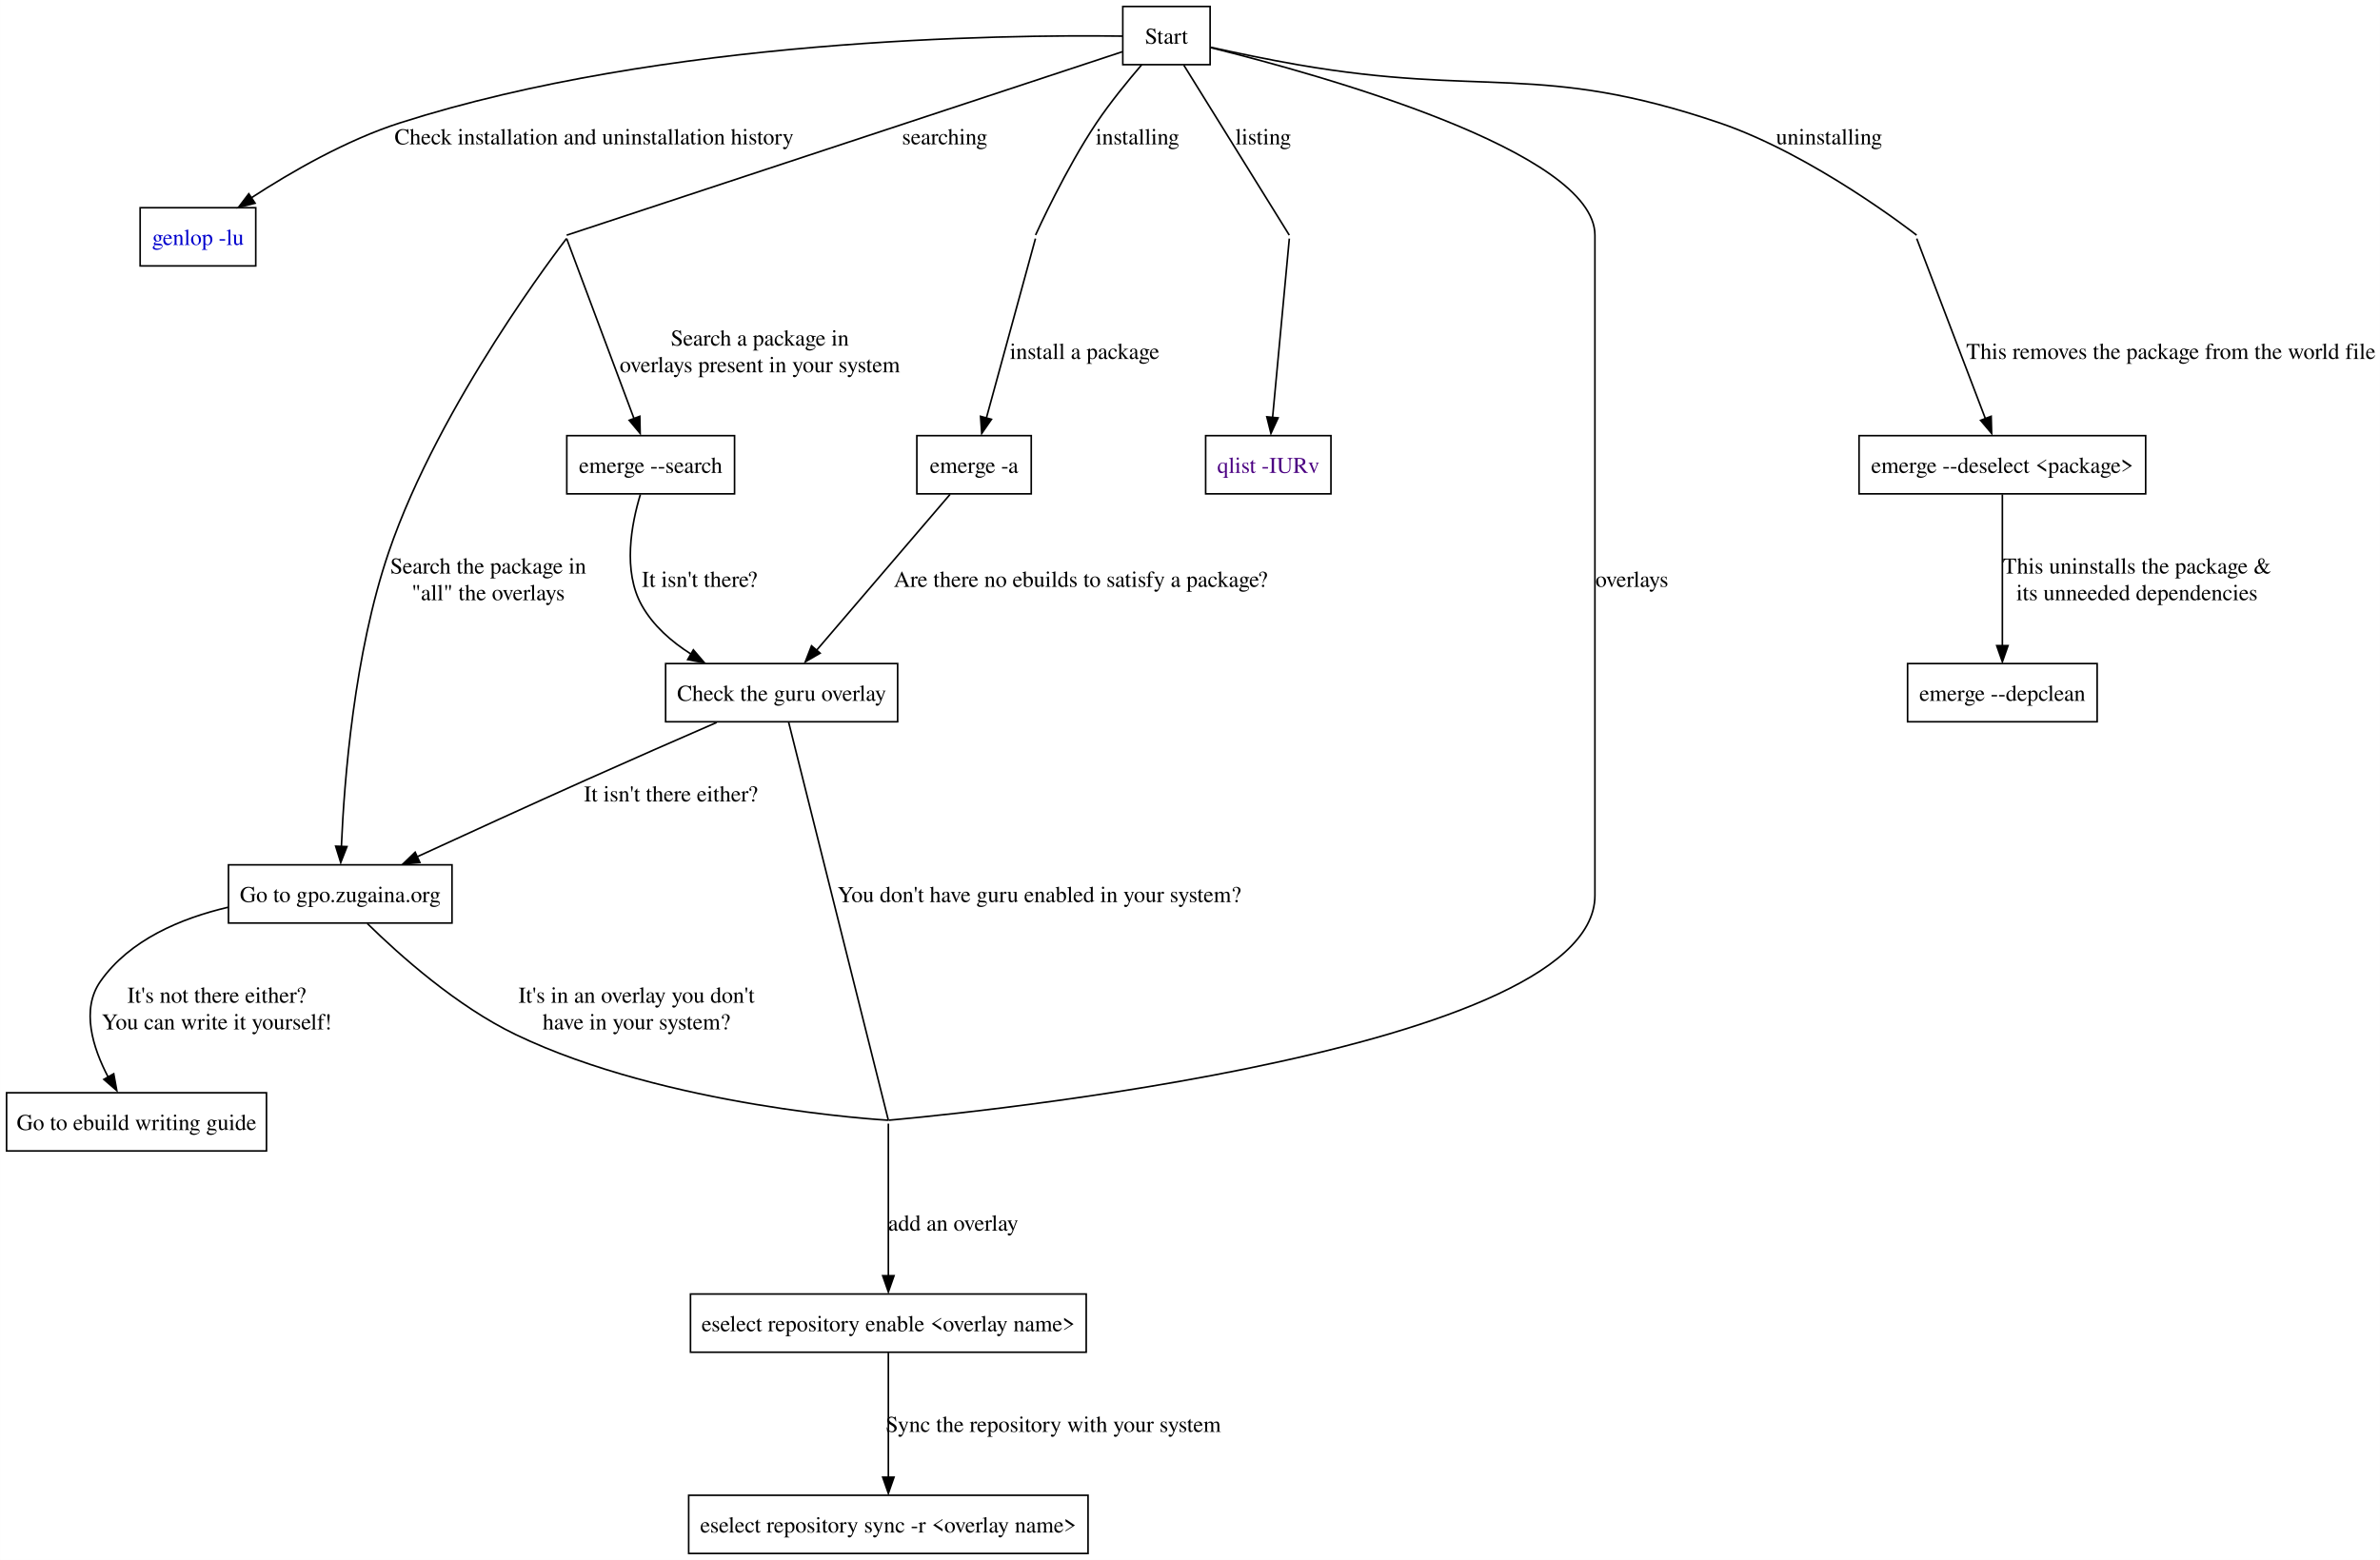
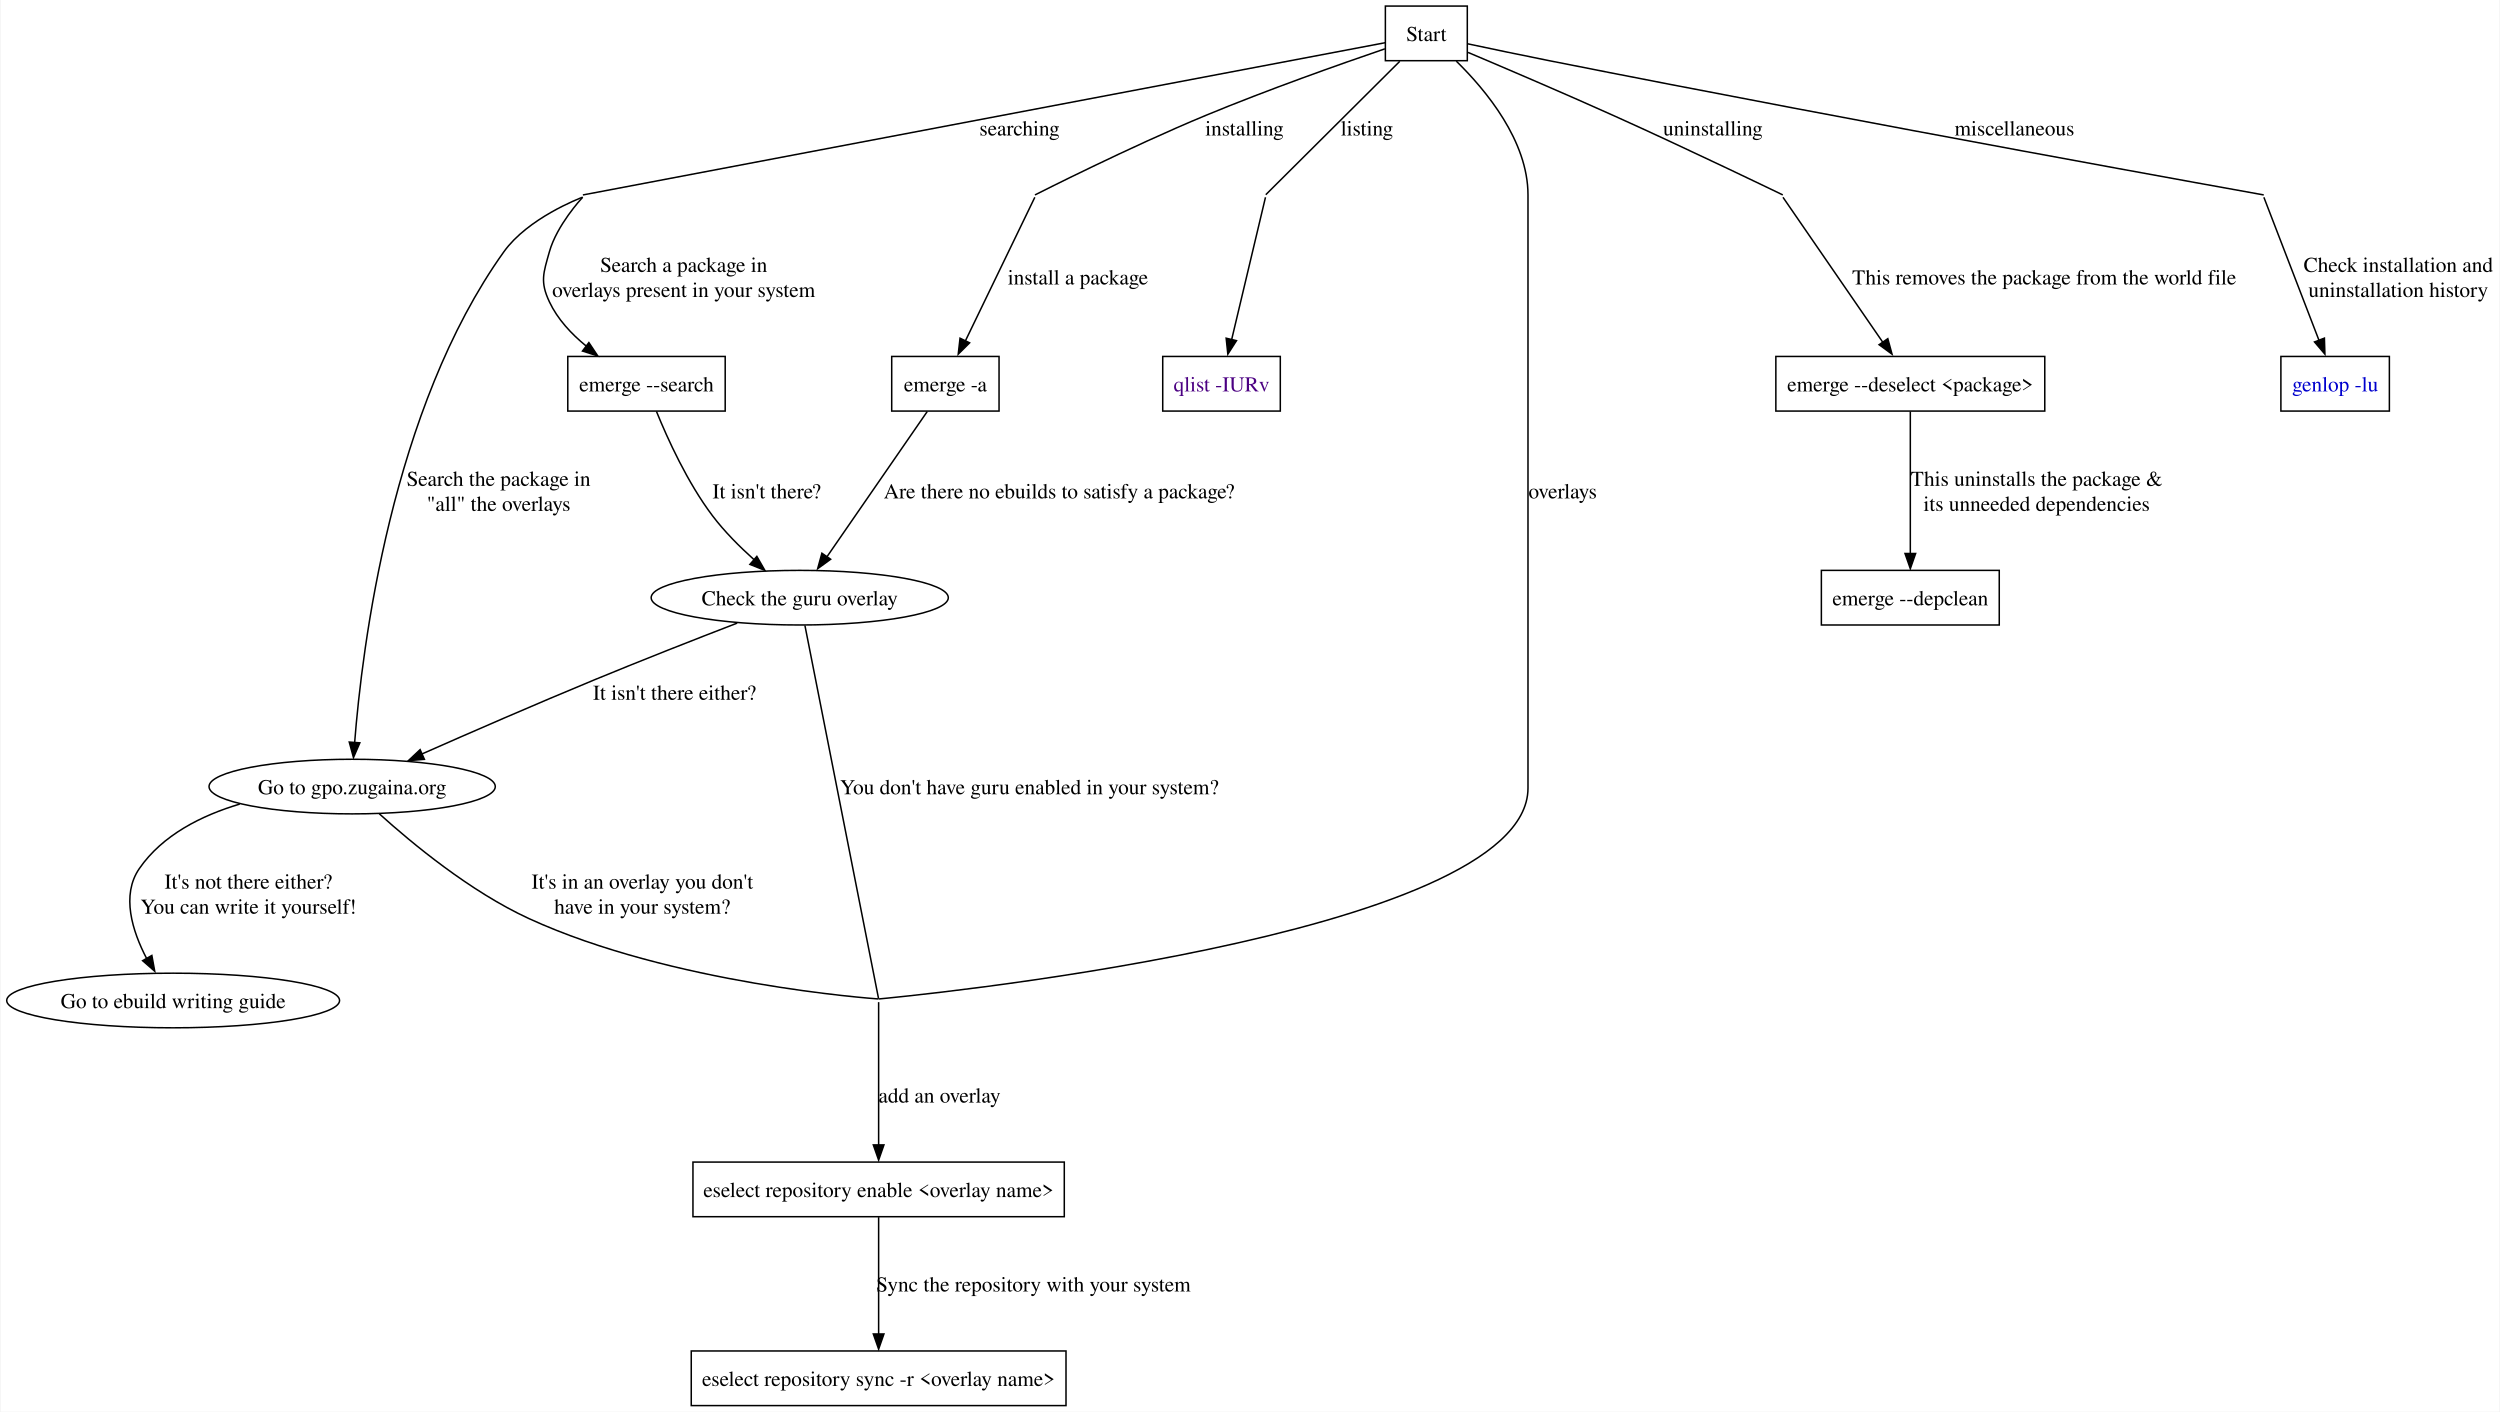
- <svg xmlns="http://www.w3.org/2000/svg" xmlns:xlink="http://www.w3.org/1999/xlink" width="1472pt" height="965pt" viewBox="0.00 0.00 1471.88 965.00">
-   <g id="graph0" class="graph" transform="scale(1 1) rotate(0) translate(4 961)">
-     <polygon fill="white" stroke="none" points="-4,4 -4,-961 1467.88,-961 1467.88,4 -4,4" />
+ <svg xmlns="http://www.w3.org/2000/svg" xmlns:xlink="http://www.w3.org/1999/xlink" width="1647pt" height="930pt" viewBox="0.00 0.00 1646.95 930.44">
+   <g id="graph0" class="graph" transform="scale(1 1) rotate(0) translate(4 926.44)">
+     <polygon fill="white" stroke="none" points="-4,4 -4,-926.44 1642.95,-926.44 1642.95,4 -4,4" />
    <g id="node1" class="node">
-       <polygon fill="none" stroke="black" points="744.38,-957 690.38,-957 690.38,-921 744.38,-921 744.38,-957" />
-       <text text-anchor="middle" x="717.38" y="-933.95" font-family="Times,serif" font-size="14.00">Start</text>
-     </g>
-     <g id="node12" class="node">
-       <polygon fill="none" stroke="black" points="154.12,-832.5 82.62,-832.5 82.62,-796.5 154.12,-796.5 154.12,-832.5" />
-       <text text-anchor="middle" x="118.38" y="-809.45" font-family="Times,serif" font-size="14.00" fill="#0000cd">genlop -lu</text>
-     </g>
-     <g id="edge20" class="edge">
-       <path fill="none" stroke="black" d="M690.14,-938.65C616.29,-939.64 406.84,-937.25 243.38,-885 210.18,-874.39 175.8,-854.52 151.53,-838.73" />
-       <polygon fill="black" stroke="black" points="153.69,-835.3 143.42,-832.7 149.82,-841.14 153.69,-835.3" />
-       <text text-anchor="middle" x="363.38" y="-871.7" font-family="Times,serif" font-size="14.00">Check installation and uninstallation history</text>
+       <polygon fill="none" stroke="black" points="962.7,-922.44 908.7,-922.44 908.7,-886.44 962.7,-886.44 962.7,-922.44" />
+       <text text-anchor="middle" x="935.7" y="-899.39" font-family="Times,serif" font-size="14.00">Start</text>
    </g>
    <g id="node14" class="node">
</g>
    <g id="edge4" class="edge">
-       <path fill="none" stroke="black" d="M690.09,-928.99C605.09,-900.92 350.4,-816.83 346.42,-815.52" />
-       <text text-anchor="middle" x="580.25" y="-871.7" font-family="Times,serif" font-size="14.00">searching</text>
+       <path fill="none" stroke="black" d="M908.5,-898.28C797.75,-877.26 386.2,-799.17 379.77,-797.95" />
+       <text text-anchor="middle" x="667.57" y="-837.14" font-family="Times,serif" font-size="14.00">searching</text>
    </g>
    <g id="node15" class="node">
</g>
    <g id="edge1" class="edge">
-       <path fill="none" stroke="black" d="M702.1,-920.97C693.41,-910.87 682.6,-897.62 674.12,-885 655.15,-856.72 637.51,-818.01 636.43,-815.62" />
-       <text text-anchor="middle" x="699.5" y="-871.7" font-family="Times,serif" font-size="14.00">installing</text>
+       <path fill="none" stroke="black" d="M908.39,-894.26C879,-884.2 830.99,-867.24 790.45,-850.44 740.18,-829.61 679.62,-798.92 677.74,-797.96" />
+       <text text-anchor="middle" x="815.82" y="-837.14" font-family="Times,serif" font-size="14.00">installing</text>
    </g>
    <g id="node16" class="node">
</g>
    <g id="edge13" class="edge">
-       <path fill="none" stroke="black" d="M728.1,-920.71C748.72,-887.47 792,-817.72 793.34,-815.55" />
-       <text text-anchor="middle" x="777.25" y="-871.7" font-family="Times,serif" font-size="14.00">listing</text>
+       <path fill="none" stroke="black" d="M918.19,-886.02C889.03,-856.99 833.32,-801.54 829.87,-798.11" />
+       <text text-anchor="middle" x="896.57" y="-837.14" font-family="Times,serif" font-size="14.00">listing</text>
    </g>
    <g id="node17" class="node">
</g>
    <g id="edge15" class="edge">
-       <path fill="none" stroke="black" d="M744.74,-931.54C812.44,-914.75 982.38,-867.45 982.38,-815.5 982.38,-815.5 982.38,-815.5 982.38,-407 982.38,-305.89 552.18,-268.58 545.45,-268.01" />
-       <text text-anchor="middle" x="1005.25" y="-597.95" font-family="Times,serif" font-size="14.00">overlays</text>
+       <path fill="none" stroke="black" d="M955.44,-886.14C975.2,-866.81 1002.7,-833.52 1002.7,-797.94 1002.7,-797.94 1002.7,-797.94 1002.7,-407 1002.7,-307.78 581.36,-268.61 574.78,-268.01" />
+       <text text-anchor="middle" x="1025.57" y="-597.95" font-family="Times,serif" font-size="14.00">overlays</text>
    </g>
    <g id="node18" class="node">
</g>
    <g id="edge17" class="edge">
-       <path fill="none" stroke="black" d="M744.65,-931.78C760.32,-928.33 780.4,-924.12 798.38,-921 913.75,-900.96 948.5,-922.66 1059.38,-885 1117.54,-865.24 1179.41,-817.04 1181.33,-815.54" />
-       <text text-anchor="middle" x="1127.25" y="-871.7" font-family="Times,serif" font-size="14.00">uninstalling</text>
+       <path fill="none" stroke="black" d="M963.16,-891.9C988.16,-881.32 1026.04,-865.13 1058.7,-850.44 1108.05,-828.25 1168.77,-798.87 1170.65,-797.96" />
+       <text text-anchor="middle" x="1124.57" y="-837.14" font-family="Times,serif" font-size="14.00">uninstalling</text>
+     </g>
+     <g id="node19" class="node">
+ </g>
+     <g id="edge20" class="edge">
+       <path fill="none" stroke="black" d="M963.04,-897.55C978.72,-894.21 998.8,-890 1016.7,-886.44 1223.97,-845.22 1483.61,-798.67 1487.65,-797.95" />
+       <text text-anchor="middle" x="1323.32" y="-837.14" font-family="Times,serif" font-size="14.00">miscellaneous</text>
    </g>
    <g id="node2" class="node">
-       <polygon fill="none" stroke="black" points="633.75,-691.5 563,-691.5 563,-655.5 633.75,-655.5 633.75,-691.5" />
-       <text text-anchor="middle" x="598.38" y="-668.45" font-family="Times,serif" font-size="14.00">emerge -a</text>
+       <polygon fill="none" stroke="black" points="654.07,-691.5 583.32,-691.5 583.32,-655.5 654.07,-655.5 654.07,-691.5" />
+       <text text-anchor="middle" x="618.7" y="-668.45" font-family="Times,serif" font-size="14.00">emerge -a</text>
    </g>
    <g id="node11" class="node">
      <g id="a_node11">
        <a xlink:href="https://gitweb.gentoo.org/repo/proj/guru.git/tree/" xlink:title="Check the guru overlay">
-           <polygon fill="none" stroke="black" points="551.12,-550.5 407.62,-550.5 407.62,-514.5 551.12,-514.5 551.12,-550.5" />
-           <text text-anchor="middle" x="479.38" y="-527.45" font-family="Times,serif" font-size="14.00">Check the guru overlay</text>
+           <ellipse fill="none" stroke="black" cx="522.7" cy="-532.5" rx="97.93" ry="18" />
+           <text text-anchor="middle" x="522.7" y="-527.45" font-family="Times,serif" font-size="14.00">Check the guru overlay</text>
        </a>
      </g>
    </g>
    <g id="edge3" class="edge">
-       <path fill="none" stroke="black" d="M583.54,-655.18C562.77,-630.91 524.86,-586.63 500.95,-558.71" />
-       <polygon fill="black" stroke="black" points="503.18,-556.93 494.02,-551.61 497.86,-561.48 503.18,-556.93" />
-       <text text-anchor="middle" x="664.38" y="-597.95" font-family="Times,serif" font-size="14.00">Are there no ebuilds to satisfy a package?</text>
+       <path fill="none" stroke="black" d="M606.73,-655.18C590.12,-631.11 559.92,-587.39 540.61,-559.43" />
+       <polygon fill="black" stroke="black" points="543.07,-557.84 534.51,-551.61 537.31,-561.82 543.07,-557.84" />
+       <text text-anchor="middle" x="693.7" y="-597.95" font-family="Times,serif" font-size="14.00">Are there no ebuilds to satisfy a package?</text>
    </g>
    <g id="node3" class="node">
-       <polygon fill="none" stroke="black" points="450.25,-691.5 346.5,-691.5 346.5,-655.5 450.25,-655.5 450.25,-691.5" />
-       <text text-anchor="middle" x="398.38" y="-668.45" font-family="Times,serif" font-size="14.00">emerge --search</text>
+       <polygon fill="none" stroke="black" points="473.57,-691.5 369.82,-691.5 369.82,-655.5 473.57,-655.5 473.57,-691.5" />
+       <text text-anchor="middle" x="421.7" y="-668.45" font-family="Times,serif" font-size="14.00">emerge --search</text>
    </g>
    <g id="edge8" class="edge">
-       <path fill="none" stroke="black" d="M392.01,-655.12C386.45,-636.82 380.96,-607.78 392.88,-586.5 399.87,-574.01 411.14,-564.11 423.27,-556.41" />
-       <polygon fill="black" stroke="black" points="424.78,-559 431.66,-550.95 421.26,-552.95 424.78,-559" />
-       <text text-anchor="middle" x="428.62" y="-597.95" font-family="Times,serif" font-size="14.00">It isn't there?</text>
+       <path fill="none" stroke="black" d="M428.24,-655.31C435.61,-637.17 448.75,-608.26 465.2,-586.5 473.05,-576.11 483.09,-566.07 492.57,-557.57" />
+       <polygon fill="black" stroke="black" points="494.43,-559.72 499.7,-550.53 489.85,-554.43 494.43,-559.72" />
+       <text text-anchor="middle" x="500.95" y="-597.95" font-family="Times,serif" font-size="14.00">It isn't there?</text>
    </g>
    <g id="node4" class="node">
      <g id="a_node4">
        <a xlink:href="https://graphviz.org/docs/nodes/" xlink:title="Go to gpo.zugaina.org">
-           <polygon fill="none" stroke="black" points="275.5,-426 137.25,-426 137.25,-390 275.5,-390 275.5,-426" />
-           <text text-anchor="middle" x="206.38" y="-402.95" font-family="Times,serif" font-size="14.00">Go to gpo.zugaina.org</text>
+           <ellipse fill="none" stroke="black" cx="227.7" cy="-408" rx="94.34" ry="18" />
+           <text text-anchor="middle" x="227.7" y="-402.95" font-family="Times,serif" font-size="14.00">Go to gpo.zugaina.org</text>
        </a>
      </g>
    </g>
    <g id="node7" class="node">
      <g id="a_node7">
        <a xlink:href="https://devmanual.gentoo.org/ebuild-writing/index.html" xlink:title="Go to ebuild writing guide">
-           <polygon fill="none" stroke="black" points="160.75,-285 0,-285 0,-249 160.75,-249 160.75,-285" />
-           <text text-anchor="middle" x="80.38" y="-261.95" font-family="Times,serif" font-size="14.00">Go to ebuild writing guide</text>
+           <ellipse fill="none" stroke="black" cx="109.7" cy="-267" rx="109.7" ry="18" />
+           <text text-anchor="middle" x="109.7" y="-261.95" font-family="Times,serif" font-size="14.00">Go to ebuild writing guide</text>
        </a>
      </g>
    </g>
    <g id="edge12" class="edge">
-       <path fill="none" stroke="black" d="M137.09,-399.77C107.71,-392.89 76.15,-379.59 58.12,-354 45.83,-336.55 53.33,-312.84 62.82,-294.73" />
-       <polygon fill="black" stroke="black" points="66.27,-296.75 68.18,-286.33 60.18,-293.28 66.27,-296.75" />
-       <text text-anchor="middle" x="130" y="-340.7" font-family="Times,serif" font-size="14.00">It's not there either? </text>
-       <text text-anchor="middle" x="130" y="-324.2" font-family="Times,serif" font-size="14.00"> You can write it yourself!</text>
+       <path fill="none" stroke="black" d="M153.62,-396.47C128.37,-388.94 102.69,-376.06 87.45,-354 75.31,-336.44 82.8,-312.74 92.24,-294.66" />
+       <polygon fill="black" stroke="black" points="95.67,-296.7 97.57,-286.28 89.59,-293.24 95.67,-296.7" />
+       <text text-anchor="middle" x="159.32" y="-340.7" font-family="Times,serif" font-size="14.00">It's not there either? </text>
+       <text text-anchor="middle" x="159.32" y="-324.2" font-family="Times,serif" font-size="14.00"> You can write it yourself!</text>
    </g>
    <g id="edge10" class="edge">
-       <path fill="none" stroke="black" d="M223.12,-389.7C243.13,-370.07 278.48,-338.5 314.88,-321 408.13,-276.17 541.14,-268.24 545.28,-268.01" />
-       <text text-anchor="middle" x="389.62" y="-340.7" font-family="Times,serif" font-size="14.00">It's in an overlay you don't </text>
-       <text text-anchor="middle" x="389.62" y="-324.2" font-family="Times,serif" font-size="14.00"> have in your system?</text>
+       <path fill="none" stroke="black" d="M245.54,-390.1C267.19,-370.54 305.6,-338.75 344.2,-321 438.21,-277.77 570.49,-268.29 574.6,-268.01" />
+       <text text-anchor="middle" x="418.95" y="-340.7" font-family="Times,serif" font-size="14.00">It's in an overlay you don't </text>
+       <text text-anchor="middle" x="418.95" y="-324.2" font-family="Times,serif" font-size="14.00"> have in your system?</text>
    </g>
    <g id="node5" class="node">
-       <polygon fill="none" stroke="black" points="667.75,-160.5 423,-160.5 423,-124.5 667.75,-124.5 667.75,-160.5" />
-       <text text-anchor="middle" x="545.38" y="-137.45" font-family="Times,serif" font-size="14.00">eselect repository enable &lt;overlay name&gt;</text>
+       <polygon fill="none" stroke="black" points="697.07,-160.5 452.32,-160.5 452.32,-124.5 697.07,-124.5 697.07,-160.5" />
+       <text text-anchor="middle" x="574.7" y="-137.45" font-family="Times,serif" font-size="14.00">eselect repository enable &lt;overlay name&gt;</text>
    </g>
    <g id="node6" class="node">
-       <polygon fill="none" stroke="black" points="668.88,-36 421.88,-36 421.88,0 668.88,0 668.88,-36" />
-       <text text-anchor="middle" x="545.38" y="-12.95" font-family="Times,serif" font-size="14.00">eselect repository sync -r &lt;overlay name&gt;</text>
+       <polygon fill="none" stroke="black" points="698.2,-36 451.2,-36 451.2,0 698.2,0 698.2,-36" />
+       <text text-anchor="middle" x="574.7" y="-12.95" font-family="Times,serif" font-size="14.00">eselect repository sync -r &lt;overlay name&gt;</text>
    </g>
    <g id="edge11" class="edge">
-       <path fill="none" stroke="black" d="M545.38,-124.21C545.38,-104.14 545.38,-70.78 545.38,-47" />
-       <polygon fill="black" stroke="black" points="548.88,-47.2 545.38,-37.2 541.88,-47.2 548.88,-47.2" />
-       <text text-anchor="middle" x="647.38" y="-75.2" font-family="Times,serif" font-size="14.00">Sync the repository with your system</text>
+       <path fill="none" stroke="black" d="M574.7,-124.21C574.7,-104.14 574.7,-70.78 574.7,-47" />
+       <polygon fill="black" stroke="black" points="578.2,-47.2 574.7,-37.2 571.2,-47.2 578.2,-47.2" />
+       <text text-anchor="middle" x="676.7" y="-75.2" font-family="Times,serif" font-size="14.00">Sync the repository with your system</text>
    </g>
    <g id="node8" class="node">
-       <polygon fill="none" stroke="black" points="819.12,-691.5 741.62,-691.5 741.62,-655.5 819.12,-655.5 819.12,-691.5" />
-       <text text-anchor="middle" x="780.38" y="-668.45" font-family="Times,serif" font-size="14.00" fill="indigo">qlist -IURv</text>
+       <polygon fill="none" stroke="black" points="839.45,-691.5 761.95,-691.5 761.95,-655.5 839.45,-655.5 839.45,-691.5" />
+       <text text-anchor="middle" x="800.7" y="-668.45" font-family="Times,serif" font-size="14.00" fill="indigo">qlist -IURv</text>
    </g>
    <g id="node9" class="node">
-       <polygon fill="none" stroke="black" points="1323,-691.5 1145.75,-691.5 1145.75,-655.5 1323,-655.5 1323,-691.5" />
-       <text text-anchor="middle" x="1234.38" y="-668.45" font-family="Times,serif" font-size="14.00">emerge --deselect &lt;package&gt;</text>
+       <polygon fill="none" stroke="black" points="1343.32,-691.5 1166.07,-691.5 1166.07,-655.5 1343.32,-655.5 1343.32,-691.5" />
+       <text text-anchor="middle" x="1254.7" y="-668.45" font-family="Times,serif" font-size="14.00">emerge --deselect &lt;package&gt;</text>
    </g>
    <g id="node10" class="node">
-       <polygon fill="none" stroke="black" points="1293,-550.5 1175.75,-550.5 1175.75,-514.5 1293,-514.5 1293,-550.5" />
-       <text text-anchor="middle" x="1234.38" y="-527.45" font-family="Times,serif" font-size="14.00">emerge --depclean</text>
+       <polygon fill="none" stroke="black" points="1313.32,-550.5 1196.07,-550.5 1196.07,-514.5 1313.32,-514.5 1313.32,-550.5" />
+       <text text-anchor="middle" x="1254.7" y="-527.45" font-family="Times,serif" font-size="14.00">emerge --depclean</text>
    </g>
    <g id="edge19" class="edge">
-       <path fill="none" stroke="black" d="M1234.38,-655.18C1234.38,-631.64 1234.38,-589.28 1234.38,-561.28" />
-       <polygon fill="black" stroke="black" points="1237.88,-561.61 1234.38,-551.61 1230.88,-561.61 1237.88,-561.61" />
-       <text text-anchor="middle" x="1317.62" y="-606.2" font-family="Times,serif" font-size="14.00">This uninstalls the package &amp; </text>
-       <text text-anchor="middle" x="1317.62" y="-589.7" font-family="Times,serif" font-size="14.00"> its unneeded dependencies</text>
+       <path fill="none" stroke="black" d="M1254.7,-655.18C1254.7,-631.64 1254.7,-589.28 1254.7,-561.28" />
+       <polygon fill="black" stroke="black" points="1258.2,-561.61 1254.7,-551.61 1251.2,-561.61 1258.2,-561.61" />
+       <text text-anchor="middle" x="1337.95" y="-606.2" font-family="Times,serif" font-size="14.00">This uninstalls the package &amp; </text>
+       <text text-anchor="middle" x="1337.95" y="-589.7" font-family="Times,serif" font-size="14.00"> its unneeded dependencies</text>
    </g>
    <g id="edge9" class="edge">
-       <path fill="none" stroke="black" d="M439.25,-514.11C415.66,-503.85 385.27,-490.54 358.38,-478.5 323.28,-462.79 283.79,-444.72 253.85,-430.95" />
-       <polygon fill="black" stroke="black" points="255.64,-427.45 245.09,-426.45 252.71,-433.81 255.64,-427.45" />
-       <text text-anchor="middle" x="410.88" y="-465.2" font-family="Times,serif" font-size="14.00">It isn't there either?</text>
+       <path fill="none" stroke="black" d="M481.48,-515.76C454.67,-505.41 419,-491.44 387.7,-478.5 349.06,-462.53 305.56,-443.57 273.68,-429.49" />
+       <polygon fill="black" stroke="black" points="275.32,-425.95 264.76,-425.1 272.49,-432.35 275.32,-425.95" />
+       <text text-anchor="middle" x="440.2" y="-465.2" font-family="Times,serif" font-size="14.00">It isn't there either?</text>
    </g>
    <g id="edge7" class="edge">
-       <path fill="none" stroke="black" d="M483.71,-514.21C498.16,-456.51 543.91,-273.83 545.34,-268.14" />
-       <text text-anchor="middle" x="638.75" y="-402.95" font-family="Times,serif" font-size="14.00">You don't have guru enabled in your system?</text>
+       <path fill="none" stroke="black" d="M526.11,-514.21C537.5,-456.51 573.55,-273.83 574.67,-268.14" />
+       <text text-anchor="middle" x="674.07" y="-402.95" font-family="Times,serif" font-size="14.00">You don't have guru enabled in your system?</text>
+     </g>
+     <g id="node12" class="node">
+       <polygon fill="none" stroke="black" points="1570.45,-691.5 1498.95,-691.5 1498.95,-655.5 1570.45,-655.5 1570.45,-691.5" />
+       <text text-anchor="middle" x="1534.7" y="-668.45" font-family="Times,serif" font-size="14.00" fill="#0000cd">genlop -lu</text>
    </g>
    <g id="node13" class="node">
</g>
    <g id="edge5" class="edge">
-       <path fill="none" stroke="black" d="M346.41,-813.4C347.53,-810.41 373.27,-741.59 388.1,-701.97" />
-       <polygon fill="black" stroke="black" points="391.65,-703.47 391.87,-692.88 385.09,-701.02 391.65,-703.47" />
-       <text text-anchor="middle" x="465.88" y="-747.2" font-family="Times,serif" font-size="14.00">Search a package in </text>
-       <text text-anchor="middle" x="465.88" y="-730.7" font-family="Times,serif" font-size="14.00"> overlays present in your system</text>
+       <path fill="none" stroke="black" d="M379.65,-796.45C378.65,-795.38 362.62,-777.99 357.7,-760.5 353.73,-746.38 351.46,-740.77 357.7,-727.5 363.06,-716.09 372.22,-706.29 381.96,-698.34" />
+       <polygon fill="black" stroke="black" points="383.72,-700.65 389.59,-691.83 379.5,-695.06 383.72,-700.65" />
+       <text text-anchor="middle" x="446.2" y="-747.2" font-family="Times,serif" font-size="14.00">Search a package in </text>
+       <text text-anchor="middle" x="446.2" y="-730.7" font-family="Times,serif" font-size="14.00"> overlays present in your system</text>
    </g>
    <g id="edge6" class="edge">
-       <path fill="none" stroke="black" d="M346.32,-813.43C343.95,-810.37 267.87,-711.85 236.38,-619.5 214.96,-556.72 208.83,-478.37 207.08,-437.23" />
-       <polygon fill="black" stroke="black" points="210.54,-437.29 206.68,-427.42 203.55,-437.54 210.54,-437.29" />
-       <text text-anchor="middle" x="297.88" y="-606.2" font-family="Times,serif" font-size="14.00">Search the package in </text>
-       <text text-anchor="middle" x="297.88" y="-589.7" font-family="Times,serif" font-size="14.00"> "all" the overlays</text>
+       <path fill="none" stroke="black" d="M379.59,-796.46C377.49,-795.67 343.55,-782.64 327.7,-760.5 253.65,-657.05 234.25,-500 229.32,-436.79" />
+       <polygon fill="black" stroke="black" points="232.76,-436.84 228.56,-427.12 225.78,-437.34 232.76,-436.84" />
+       <text text-anchor="middle" x="324.2" y="-606.2" font-family="Times,serif" font-size="14.00">Search the package in </text>
+       <text text-anchor="middle" x="324.2" y="-589.7" font-family="Times,serif" font-size="14.00"> "all" the overlays</text>
    </g>
    <g id="edge2" class="edge">
-       <path fill="none" stroke="black" d="M636.35,-813.4C635.53,-810.42 616.88,-742.18 606.02,-702.48" />
-       <polygon fill="black" stroke="black" points="609.14,-701.6 603.13,-692.88 602.39,-703.45 609.14,-701.6" />
-       <text text-anchor="middle" x="666.75" y="-738.95" font-family="Times,serif" font-size="14.00">install a package</text>
+       <path fill="none" stroke="black" d="M677.65,-796.41C676.42,-793.86 648.84,-736.83 631.85,-701.69" />
+       <polygon fill="black" stroke="black" points="634.66,-700.47 627.16,-693 628.36,-703.52 634.66,-700.47" />
+       <text text-anchor="middle" x="706.07" y="-738.95" font-family="Times,serif" font-size="14.00">install a package</text>
    </g>
    <g id="edge14" class="edge">
-       <path fill="none" stroke="black" d="M793.37,-813.4C793.09,-810.43 786.73,-742.47 783.02,-702.73" />
-       <polygon fill="black" stroke="black" points="786.42,-702.51 782,-692.88 779.45,-703.16 786.42,-702.51" />
+       <path fill="none" stroke="black" d="M829.68,-796.41C829.08,-793.89 815.75,-737.81 807.38,-702.6" />
+       <polygon fill="black" stroke="black" points="810.57,-701.92 804.86,-693 803.76,-703.53 810.57,-701.92" />
    </g>
    <g id="edge16" class="edge">
-       <path fill="none" stroke="black" d="M545.38,-265.91C545.38,-263.37 545.38,-206.78 545.38,-171.44" />
-       <polygon fill="black" stroke="black" points="548.88,-171.81 545.38,-161.81 541.88,-171.81 548.88,-171.81" />
-       <text text-anchor="middle" x="585.5" y="-199.7" font-family="Times,serif" font-size="14.00">add an overlay</text>
+       <path fill="none" stroke="black" d="M574.7,-265.91C574.7,-263.37 574.7,-206.78 574.7,-171.44" />
+       <polygon fill="black" stroke="black" points="578.2,-171.81 574.7,-161.81 571.2,-171.81 578.2,-171.81" />
+       <text text-anchor="middle" x="614.82" y="-199.7" font-family="Times,serif" font-size="14.00">add an overlay</text>
    </g>
    <g id="edge18" class="edge">
-       <path fill="none" stroke="black" d="M1181.41,-813.4C1182.55,-810.41 1208.79,-741.59 1223.9,-701.97" />
-       <polygon fill="black" stroke="black" points="1227.46,-703.47 1227.75,-692.88 1220.91,-700.98 1227.46,-703.47" />
-       <text text-anchor="middle" x="1338.62" y="-738.95" font-family="Times,serif" font-size="14.00">This removes the package from the world file</text>
+       <path fill="none" stroke="black" d="M1170.76,-796.41C1172.53,-793.84 1212.46,-735.85 1236.6,-700.79" />
+       <polygon fill="black" stroke="black" points="1239.86,-703.22 1242.65,-693 1234.1,-699.25 1239.86,-703.22" />
+       <text text-anchor="middle" x="1342.95" y="-738.95" font-family="Times,serif" font-size="14.00">This removes the package from the world file</text>
    </g>
-     <g id="node19" class="node">
- </g>
+     <g id="edge21" class="edge">
+       <path fill="none" stroke="black" d="M1487.73,-796.41C1488.71,-793.87 1510.5,-737.32 1524.05,-702.14" />
+       <polygon fill="black" stroke="black" points="1527.63,-703.59 1527.96,-693 1521.1,-701.07 1527.63,-703.59" />
+       <text text-anchor="middle" x="1576.32" y="-747.2" font-family="Times,serif" font-size="14.00">Check installation and </text>
+       <text text-anchor="middle" x="1576.32" y="-730.7" font-family="Times,serif" font-size="14.00"> uninstallation history</text>
+     </g>
    <g id="node20" class="node">
</g>
    <g id="node21" class="node">
</g>
    <g id="node22" class="node">
</g>
    <g id="node23" class="node">
</g>
  </g>
</svg>
